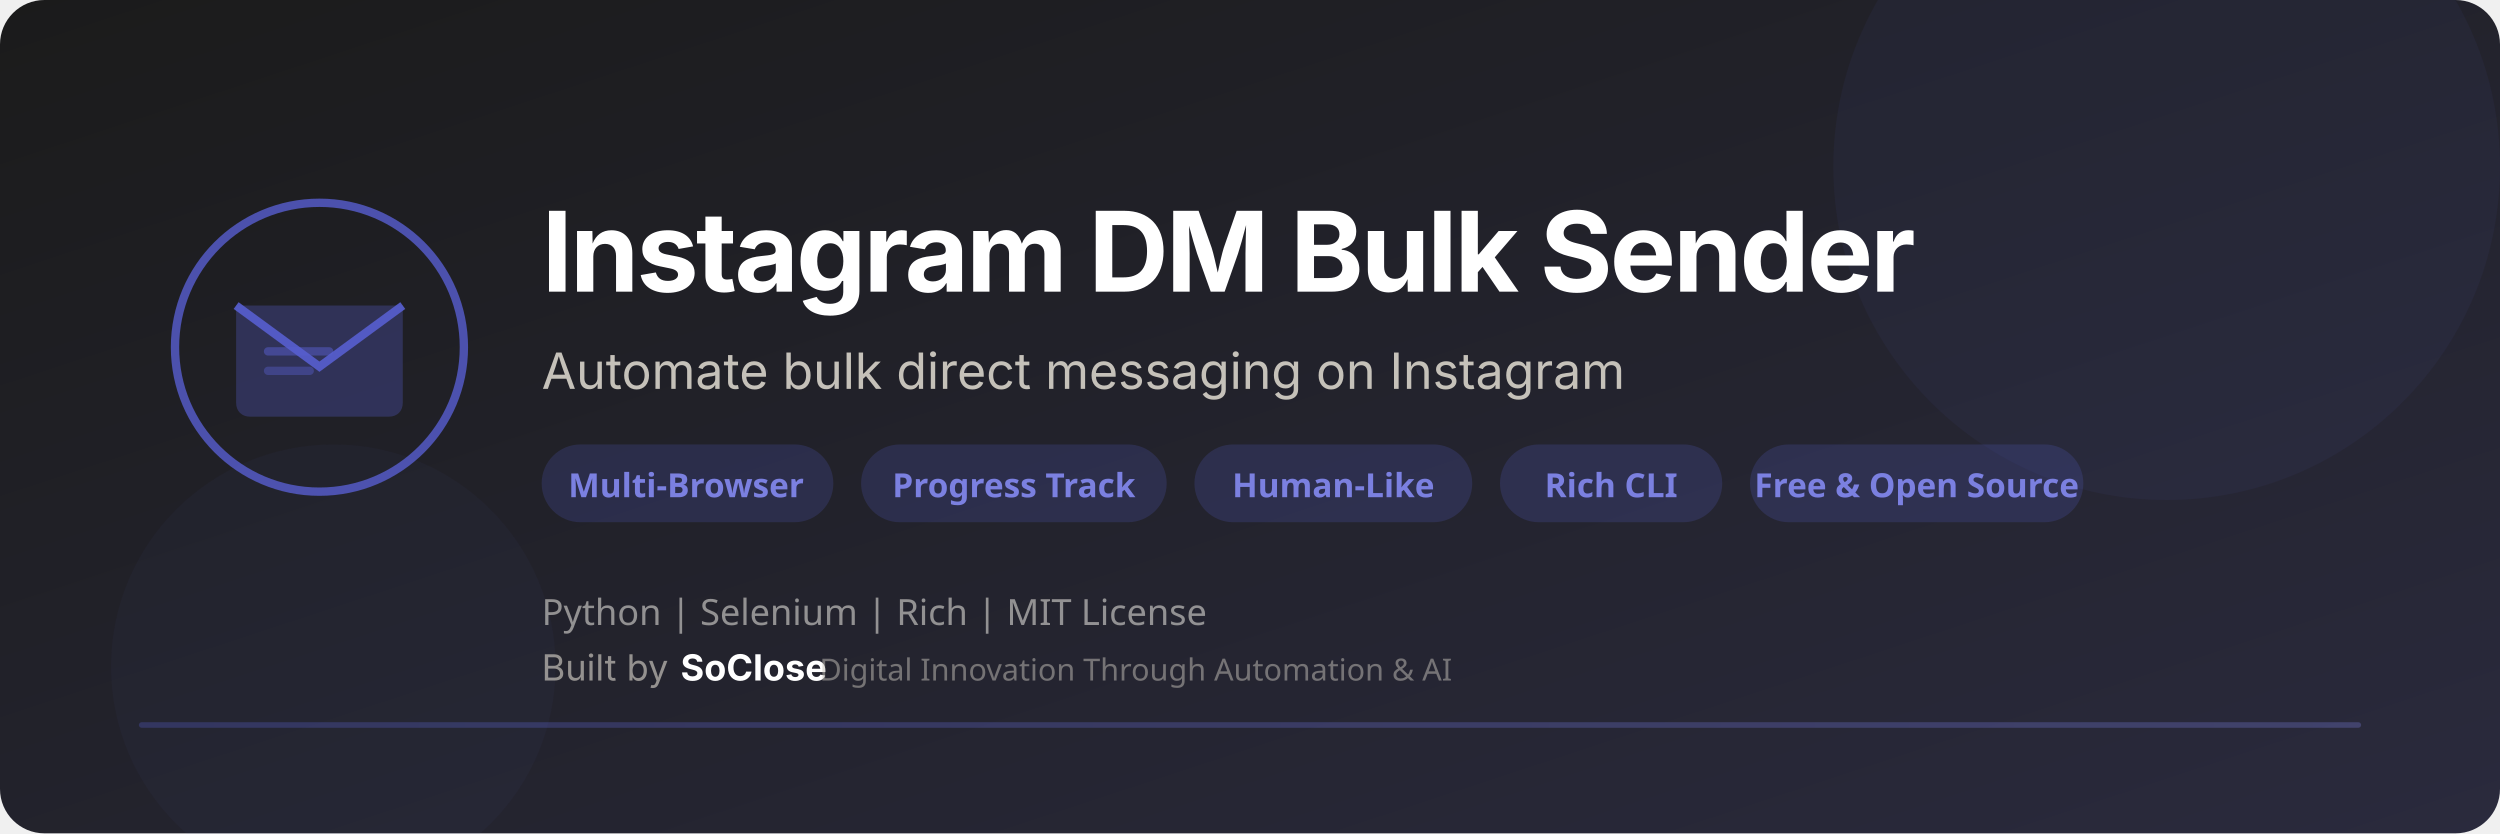
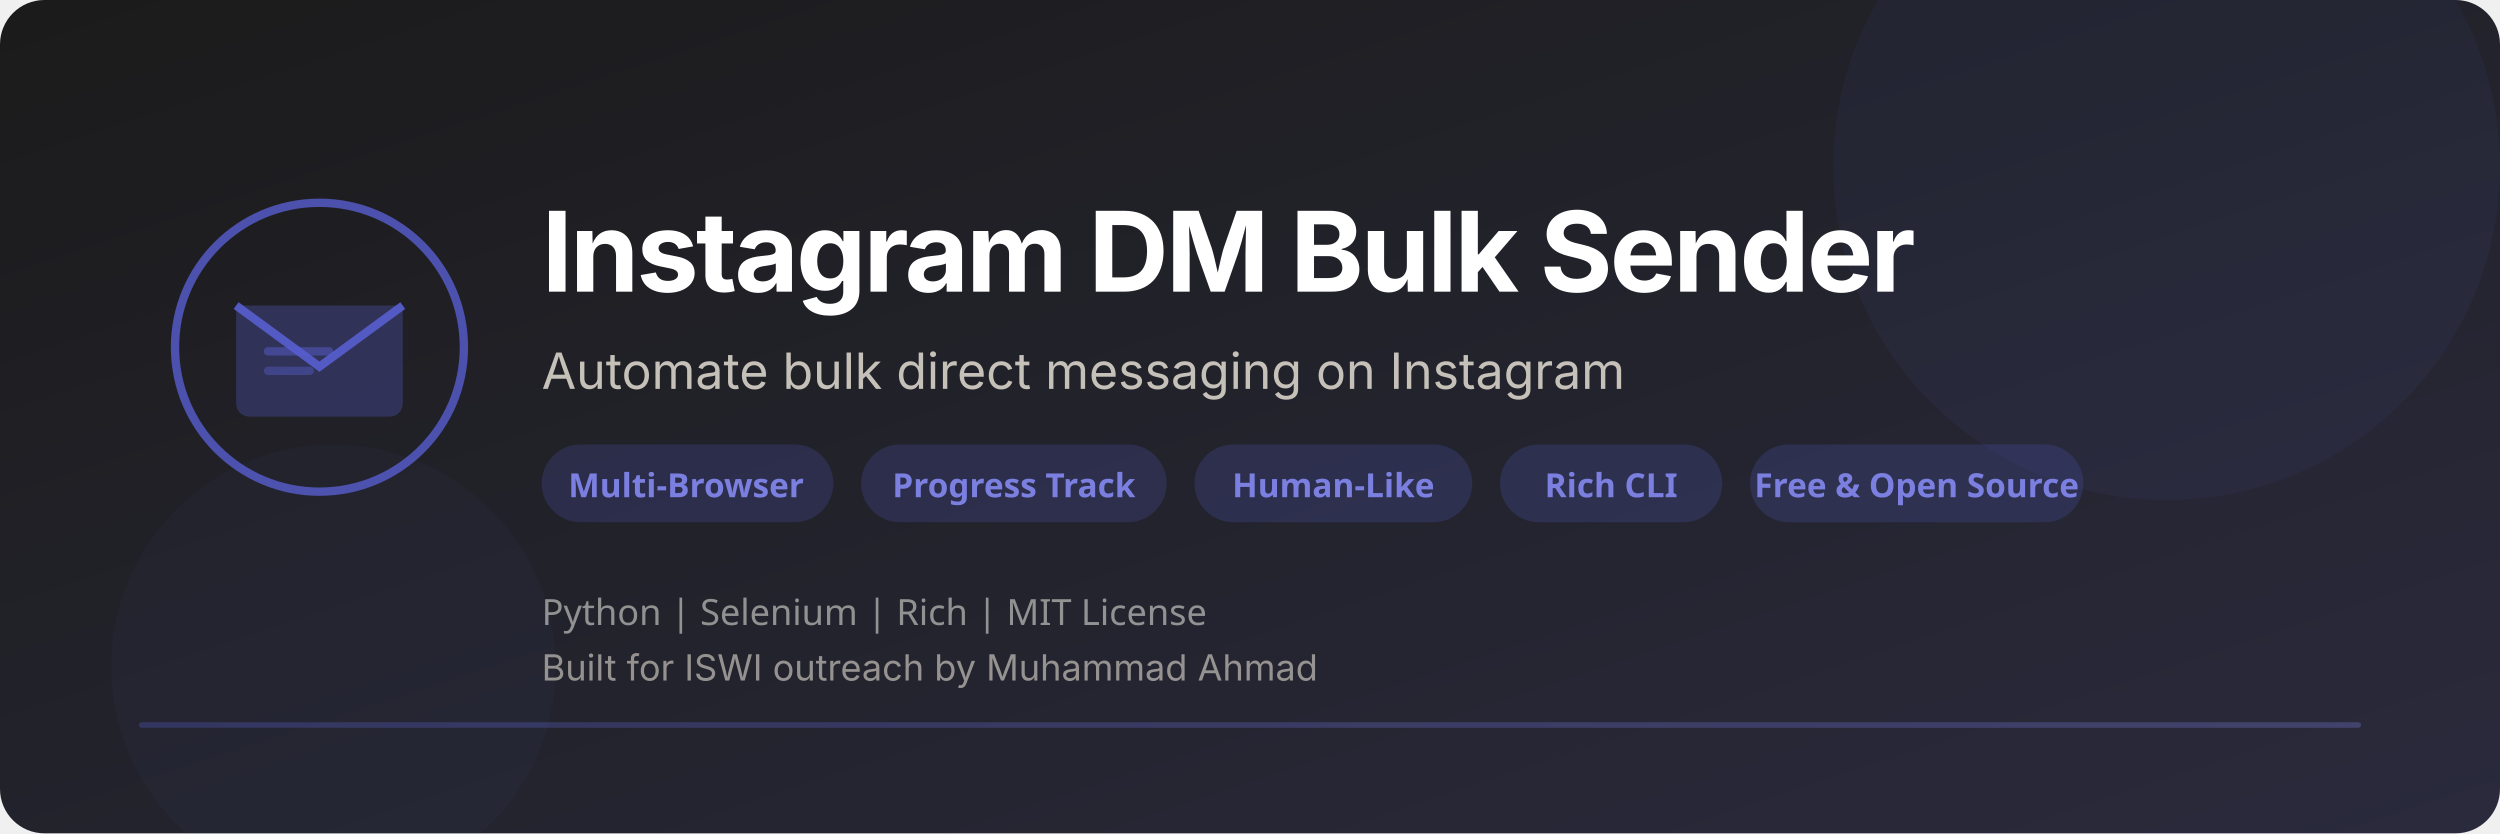
<svg xmlns="http://www.w3.org/2000/svg" width="900" height="300" viewBox="0 0 900 300">
  <defs>
    <linearGradient id="bg" x1="0%" y1="0%" x2="100%" y2="100%">
      <stop offset="0%" style="stop-color:#1b1b1b" />
      <stop offset="100%" style="stop-color:#2a2a3d" />
    </linearGradient>
    <linearGradient id="accent" x1="0%" y1="0%" x2="100%" y2="0%">
      <stop offset="0%" style="stop-color:#575ECF" />
      <stop offset="100%" style="stop-color:#7B80E0" />
    </linearGradient>
    <filter id="glow">
      <feGaussianBlur stdDeviation="3" result="blur" />
      <feMerge>
        <feMergeNode in="blur" />
        <feMergeNode in="SourceGraphic" />
      </feMerge>
    </filter>
  </defs>
  <rect width="900" height="300" rx="16" fill="url(#bg)" />
  <circle cx="780" cy="60" r="120" fill="#575ECF" opacity="0.06" />
  <circle cx="120" cy="240" r="80" fill="#575ECF" opacity="0.04" />
  <rect x="50" y="260" width="800" height="2" rx="1" fill="url(#accent)" opacity="0.3" />
  <g transform="translate(60, 70)">
    <circle cx="55" cy="55" r="52" fill="none" stroke="#575ECF" stroke-width="3" opacity="0.8" />
    <path d="M25 40h60v35c0 3-2 5-5 5H30c-3 0-5-2-5-5V40z" fill="#575ECF" opacity="0.3" rx="4" />
    <path d="M25 40l30 22 30-22" fill="none" stroke="#575ECF" stroke-width="3" opacity="0.9" />
    <rect x="35" y="55" width="25" height="3" rx="1.5" fill="#575ECF" opacity="0.5" />
    <rect x="35" y="62" width="18" height="3" rx="1.5" fill="#575ECF" opacity="0.4" />
  </g>
  <text x="195" y="105" font-family="system-ui, -apple-system, 'Segoe UI', sans-serif" font-size="40" font-weight="700" fill="#FFFFFF" letter-spacing="-1">Instagram DM Bulk Sender</text>
  <text x="195" y="140" font-family="system-ui, -apple-system, 'Segoe UI', sans-serif" font-size="18" fill="#c5c1b9">Automate bulk direct messaging on Instagram</text>
  <g transform="translate(195, 160)">
    <rect x="0" y="0" width="105" height="28" rx="14" fill="#575ECF" opacity="0.2" />
    <text x="52" y="19" font-family="system-ui, sans-serif" font-size="12" fill="#7B80E0" text-anchor="middle" font-weight="600">Multi-Browser</text>
    <rect x="115" y="0" width="110" height="28" rx="14" fill="#575ECF" opacity="0.2" />
    <text x="170" y="19" font-family="system-ui, sans-serif" font-size="12" fill="#7B80E0" text-anchor="middle" font-weight="600">Progress Track</text>
    <rect x="235" y="0" width="100" height="28" rx="14" fill="#575ECF" opacity="0.2" />
    <text x="285" y="19" font-family="system-ui, sans-serif" font-size="12" fill="#7B80E0" text-anchor="middle" font-weight="600">Human-Like</text>
    <rect x="345" y="0" width="80" height="28" rx="14" fill="#575ECF" opacity="0.2" />
    <text x="385" y="19" font-family="system-ui, sans-serif" font-size="12" fill="#7B80E0" text-anchor="middle" font-weight="600">Rich CLI</text>
    <rect x="435" y="0" width="120" height="28" rx="14" fill="#575ECF" opacity="0.2" />
    <text x="495" y="19" font-family="system-ui, sans-serif" font-size="12" fill="#7B80E0" text-anchor="middle" font-weight="600">Free &amp; Open Source</text>
  </g>
  <text x="195" y="225" font-family="system-ui, sans-serif" font-size="13" fill="#dcdad5" opacity="0.6">Python  |  Selenium  |  Rich  |  MIT License</text>
  <g transform="translate(195, 245)">
-     <text font-family="system-ui, -apple-system, 'Segoe UI', sans-serif" font-size="13" fill="#c5c1b9" opacity="0.7">Built by</text>
-     <text x="50" font-family="system-ui, -apple-system, 'Segoe UI', sans-serif" font-size="13" fill="#FFFFFF" font-weight="700">SoClose</text>
-     <text x="100" font-family="system-ui, sans-serif" font-size="11" fill="#c5c1b9" opacity="0.5">Digital Innovation Through Automation &amp; AI</text>
+     <text font-family="system-ui, -apple-system, 'Segoe UI', sans-serif" font-size="13" fill="#c5c1b9" opacity="0.7">Built for ISWI outreach by Muhammad Ahmad</text>
  </g>
</svg>
